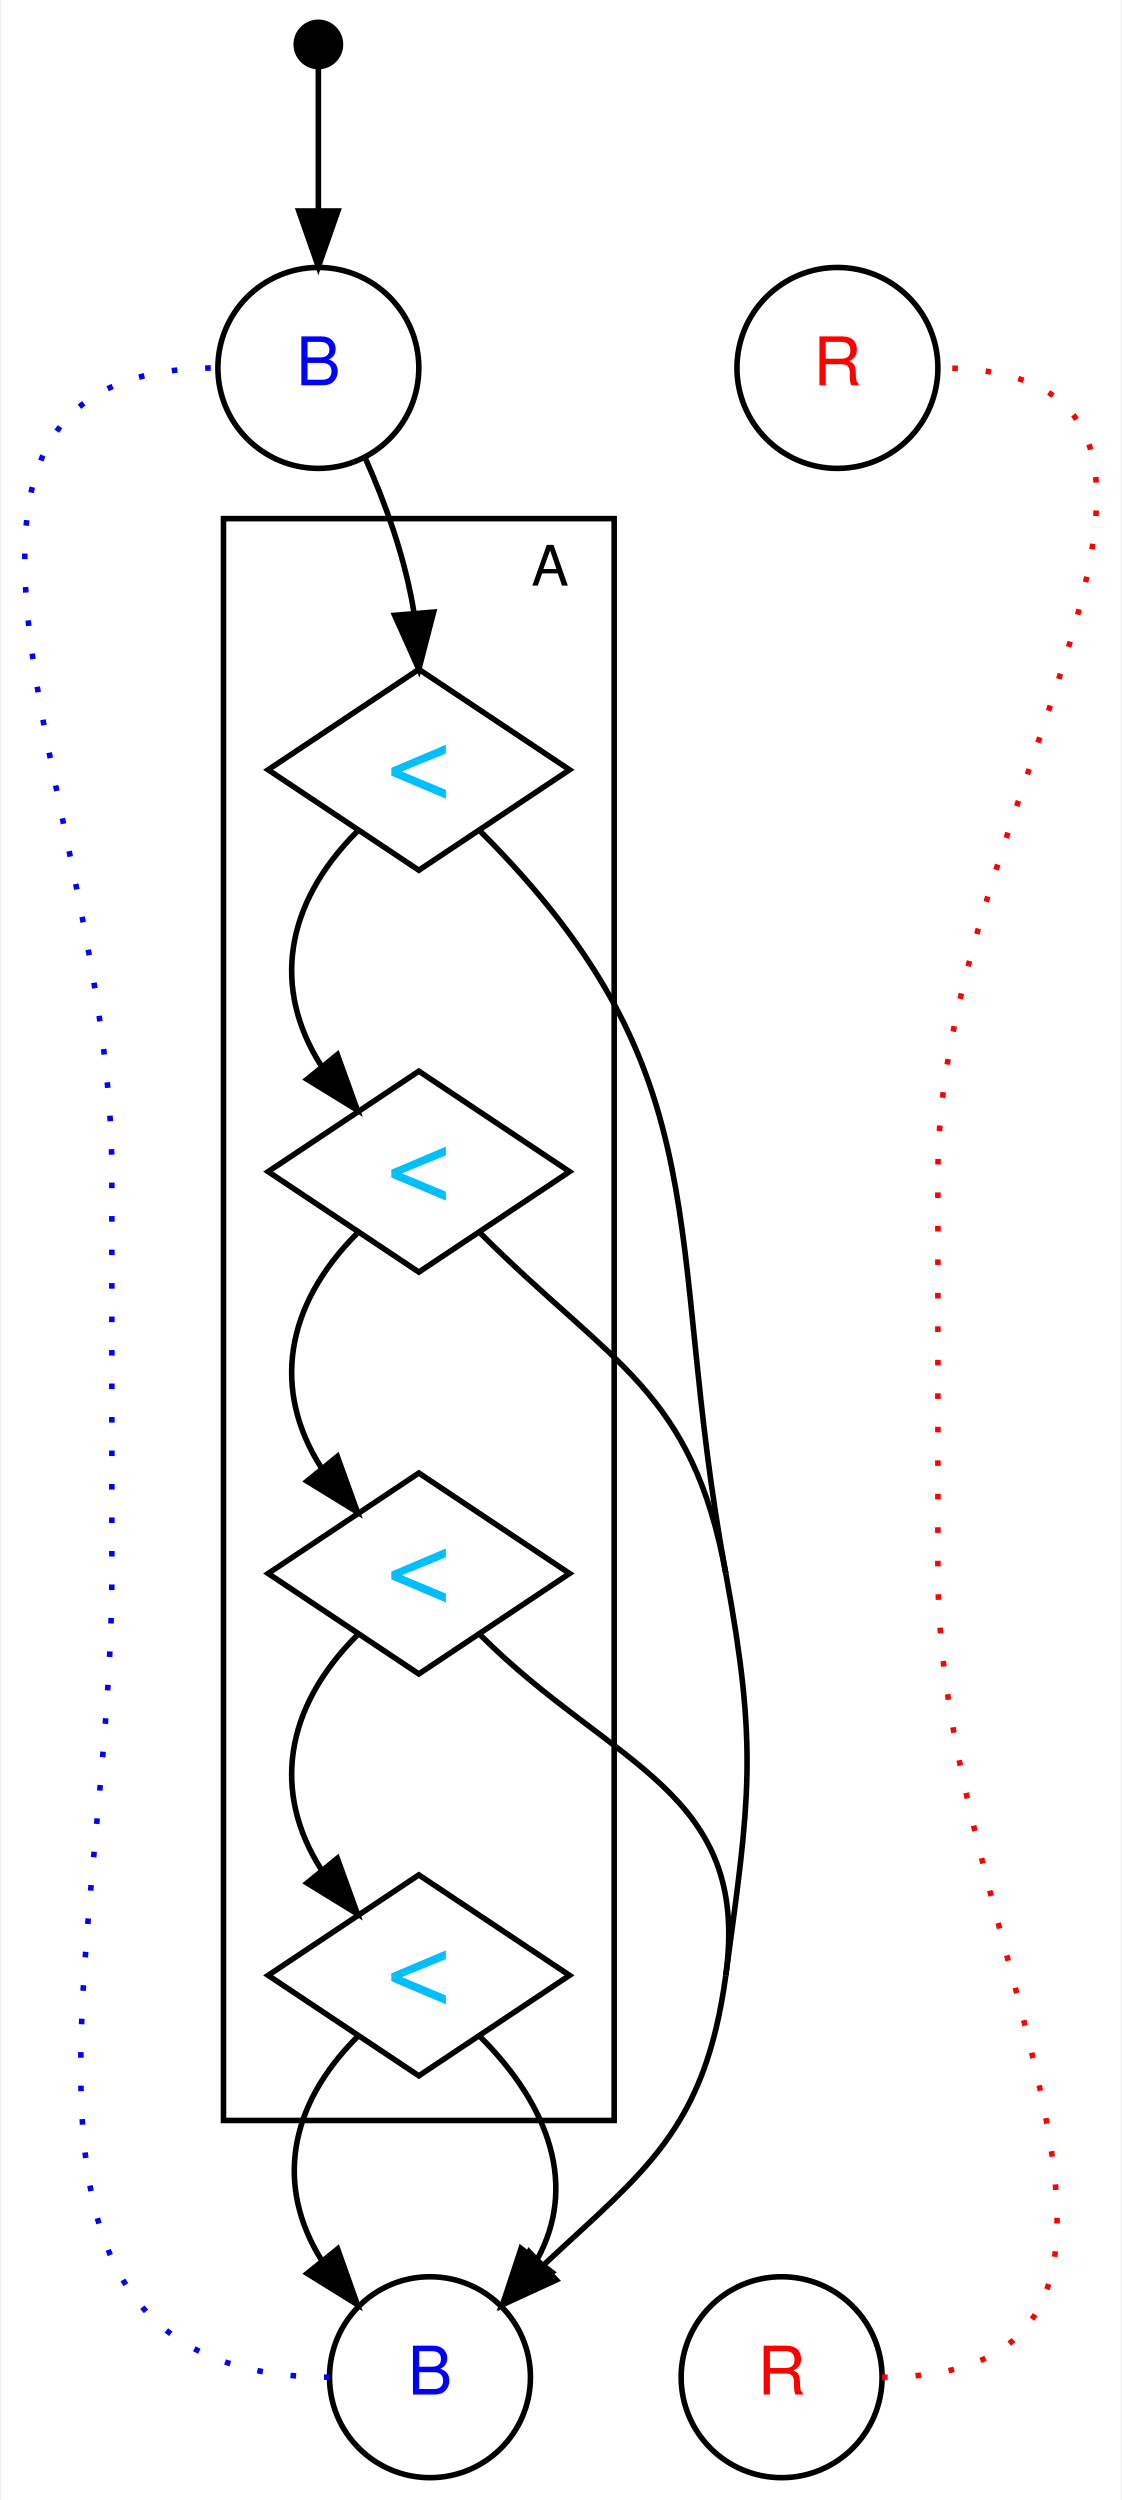
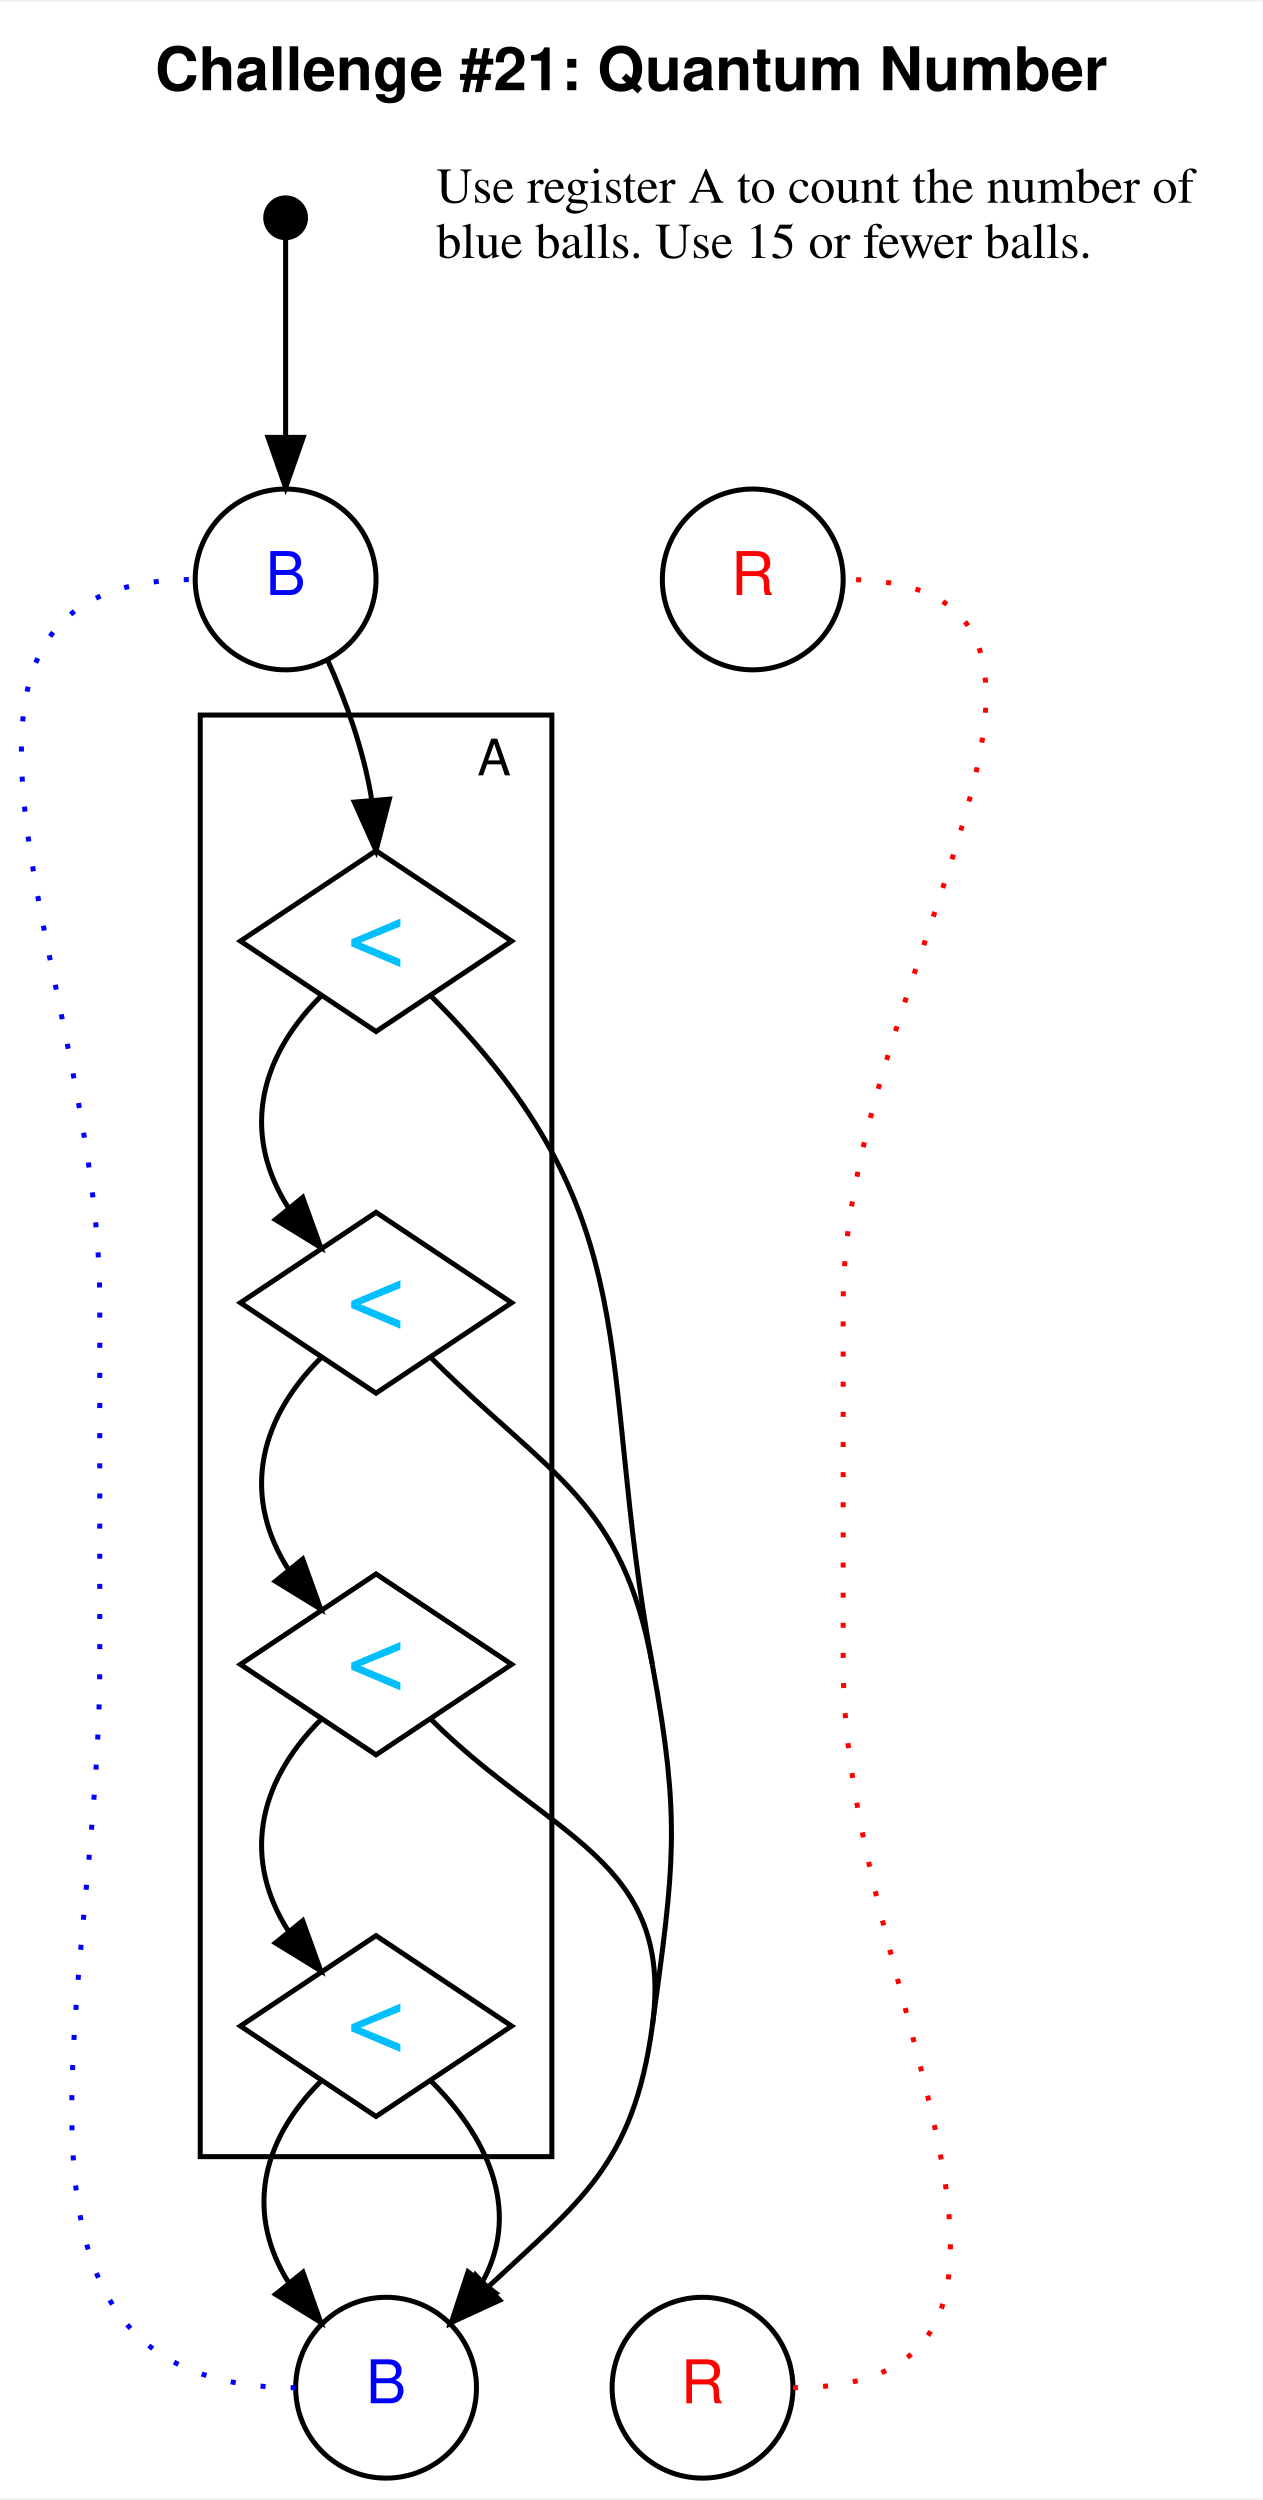
- <svg xmlns="http://www.w3.org/2000/svg" width="201pt" height="448pt" viewBox="0.00 0.00 200.61 447.92">
-   <g id="graph0" class="graph" transform="scale(1 1) rotate(0) translate(4 443.92)">
-     <polygon fill="#ffffff" stroke="transparent" points="-4,4 -4,-443.92 196.613,-443.92 196.613,4 -4,4" />
+ <svg xmlns="http://www.w3.org/2000/svg" width="251pt" height="497pt" viewBox="0.00 0.00 251.36 497.00">
+   <g id="graph0" class="graph" transform="scale(1 1) rotate(0) translate(4 493)">
+     <polygon fill="#ffffff" stroke="transparent" points="-4,4 -4,-493 247.363,-493 247.363,4 -4,4" />
+     <text text-anchor="middle" x="121.682" y="-475.4" font-family="Helvetica,sans-Serif" font-weight="bold" font-size="12.00" fill="#000000">Challenge #21: Quantum Number</text>
    <g id="clust3" class="cluster">
      <polygon fill="none" stroke="#000000" points="35.863,-64 35.863,-351 105.863,-351 105.863,-64 35.863,-64" />
      <text text-anchor="middle" x="94.363" y="-339" font-family="Helvetica,sans-Serif" font-size="10.00" fill="#000000">A</text>
    </g>
    <g id="node1" class="node">
-       <ellipse fill="#000000" stroke="#000000" cx="52.863" cy="-435.96" rx="3.96" ry="3.96" />
+       <ellipse fill="#000000" stroke="#000000" cx="52.863" cy="-450" rx="3.96" ry="3.96" />
    </g>
    <g id="node2" class="node">
      <ellipse fill="none" stroke="#000000" cx="52.863" cy="-378" rx="18" ry="18" />
      <text text-anchor="middle" x="52.863" y="-374.9" font-family="Helvetica,sans-Serif" font-size="12.00" fill="#0000ff">B</text>
    </g>
    <g id="edge1" class="edge">
-       <path fill="none" stroke="#000000" d="M52.863,-431.792C52.863,-426.32 52.863,-416.237 52.863,-406.267" />
-       <polygon fill="#000000" stroke="#000000" points="56.363,-406.115 52.863,-396.115 49.363,-406.115 56.363,-406.115" />
+       <path fill="none" stroke="#000000" d="M52.863,-445.712C52.863,-438.062 52.863,-421.472 52.863,-406.629" />
+       <polygon fill="#000000" stroke="#000000" points="56.363,-406.282 52.863,-396.282 49.363,-406.282 56.363,-406.282" />
    </g>
-     <g id="node6" class="node">
+     <g id="node7" class="node">
      <polygon fill="none" stroke="#000000" points="70.863,-324 43.863,-306 70.863,-288 97.863,-306 70.863,-324" />
      <text text-anchor="middle" x="70.863" y="-301" font-family="Helvetica,sans-Serif" font-size="20.00" fill="#00bfff">&lt;</text>
    </g>
    <g id="edge2" class="edge">
      <path fill="none" stroke="#000000" d="M61.231,-361.919C64.756,-354.042 68.412,-344.1 70.019,-334.034" />
      <polygon fill="#000000" stroke="#000000" points="73.513,-334.258 70.863,-324 66.537,-333.671 73.513,-334.258" />
    </g>
    <g id="node3" class="node">
      <ellipse fill="none" stroke="#000000" cx="72.863" cy="-18" rx="18" ry="18" />
      <text text-anchor="middle" x="72.863" y="-14.9" font-family="Helvetica,sans-Serif" font-size="12.00" fill="#0000ff">B</text>
    </g>
    <g id="edge11" class="edge">
      <path fill="none" stroke="#0000ff" stroke-dasharray="1,5" d="M54.863,-18C-11.442,-18 15.863,-95.694 15.863,-162 15.863,-234 15.863,-234 15.863,-234 15.863,-298.555 -29.691,-378 34.863,-378" />
    </g>
    <g id="node5" class="node">
      <ellipse fill="none" stroke="#000000" cx="135.863" cy="-18" rx="18" ry="18" />
      <text text-anchor="middle" x="135.863" y="-14.9" font-family="Helvetica,sans-Serif" font-size="12.00" fill="#ff0000">R</text>
    </g>
    <g id="node4" class="node">
      <ellipse fill="none" stroke="#000000" cx="145.863" cy="-378" rx="18" ry="18" />
      <text text-anchor="middle" x="145.863" y="-374.9" font-family="Helvetica,sans-Serif" font-size="12.00" fill="#ff0000">R</text>
    </g>
    <g id="edge12" class="edge">
      <path fill="none" stroke="#ff0000" stroke-dasharray="1,5" d="M153.863,-18C218.018,-18 163.863,-97.846 163.863,-162 163.863,-234 163.863,-234 163.863,-234 163.863,-298 227.863,-378 163.863,-378" />
    </g>
+     <g id="node6" class="node">
+       <text text-anchor="start" x="82.863" y="-453" font-family="Times" font-size="10.00" fill="#000000">Use register A to count the number of</text>
+       <text text-anchor="start" x="82.863" y="-442" font-family="Times" font-size="10.00" fill="#000000">blue balls. Use 15 or fewer balls.</text>
+     </g>
    <g id="edge7" class="edge">
      <path fill="none" stroke="#000000" d="M81.863,-295C125.889,-250.974 114.568,-223.229 125.863,-162" />
    </g>
-     <g id="node7" class="node">
+     <g id="node8" class="node">
      <polygon fill="none" stroke="#000000" points="70.863,-252 43.863,-234 70.863,-216 97.863,-234 70.863,-252" />
      <text text-anchor="middle" x="70.863" y="-229" font-family="Helvetica,sans-Serif" font-size="20.00" fill="#00bfff">&lt;</text>
    </g>
    <g id="edge3" class="edge">
      <path fill="none" stroke="#000000" d="M59.863,-295C46.728,-281.865 44.573,-266.731 53.398,-252.94" />
      <polygon fill="#000000" stroke="#000000" points="56.263,-254.964 59.863,-245 50.835,-250.544 56.263,-254.964" />
    </g>
    <g id="edge8" class="edge">
      <path fill="none" stroke="#000000" d="M81.863,-223C105.501,-199.363 119.799,-194.873 125.863,-162" />
      <path fill="none" stroke="#000000" d="M125.863,-162C131.668,-130.531 130.166,-121.71 125.863,-90" />
    </g>
-     <g id="node8" class="node">
+     <g id="node9" class="node">
      <polygon fill="none" stroke="#000000" points="70.863,-180 43.863,-162 70.863,-144 97.863,-162 70.863,-180" />
      <text text-anchor="middle" x="70.863" y="-157" font-family="Helvetica,sans-Serif" font-size="20.00" fill="#00bfff">&lt;</text>
    </g>
    <g id="edge4" class="edge">
      <path fill="none" stroke="#000000" d="M59.863,-223C46.728,-209.864 44.573,-194.731 53.398,-180.94" />
      <polygon fill="#000000" stroke="#000000" points="56.263,-182.964 59.863,-173 50.835,-178.544 56.263,-182.964" />
    </g>
    <g id="edge9" class="edge">
      <path fill="none" stroke="#000000" d="M125.863,-90C122.103,-62.286 111.266,-54.981 93.365,-38.237" />
      <polygon fill="#000000" stroke="#000000" points="95.49,-35.424 85.863,-31 90.631,-40.462 95.49,-35.424" />
      <path fill="none" stroke="#000000" d="M81.863,-151C105.501,-127.363 130.358,-123.124 125.863,-90" />
    </g>
-     <g id="node9" class="node">
+     <g id="node10" class="node">
      <polygon fill="none" stroke="#000000" points="70.863,-108 43.863,-90 70.863,-72 97.863,-90 70.863,-108" />
      <text text-anchor="middle" x="70.863" y="-85" font-family="Helvetica,sans-Serif" font-size="20.00" fill="#00bfff">&lt;</text>
    </g>
    <g id="edge5" class="edge">
      <path fill="none" stroke="#000000" d="M59.863,-151C46.728,-137.864 44.573,-122.731 53.398,-108.94" />
      <polygon fill="#000000" stroke="#000000" points="56.263,-110.964 59.863,-101 50.835,-106.544 56.263,-110.964" />
    </g>
    <g id="edge6" class="edge">
      <path fill="none" stroke="#000000" d="M59.863,-79C47.371,-66.508 45.224,-52.133 53.422,-38.994" />
      <polygon fill="#000000" stroke="#000000" points="56.314,-40.983 59.863,-31 50.864,-36.59 56.314,-40.983" />
    </g>
    <g id="edge10" class="edge">
      <path fill="none" stroke="#000000" d="M81.863,-79C94.399,-66.465 99.297,-52.154 92.013,-39.008" />
      <polygon fill="#000000" stroke="#000000" points="94.73,-36.8 85.863,-31 89.178,-41.063 94.73,-36.8" />
    </g>
  </g>
</svg>
